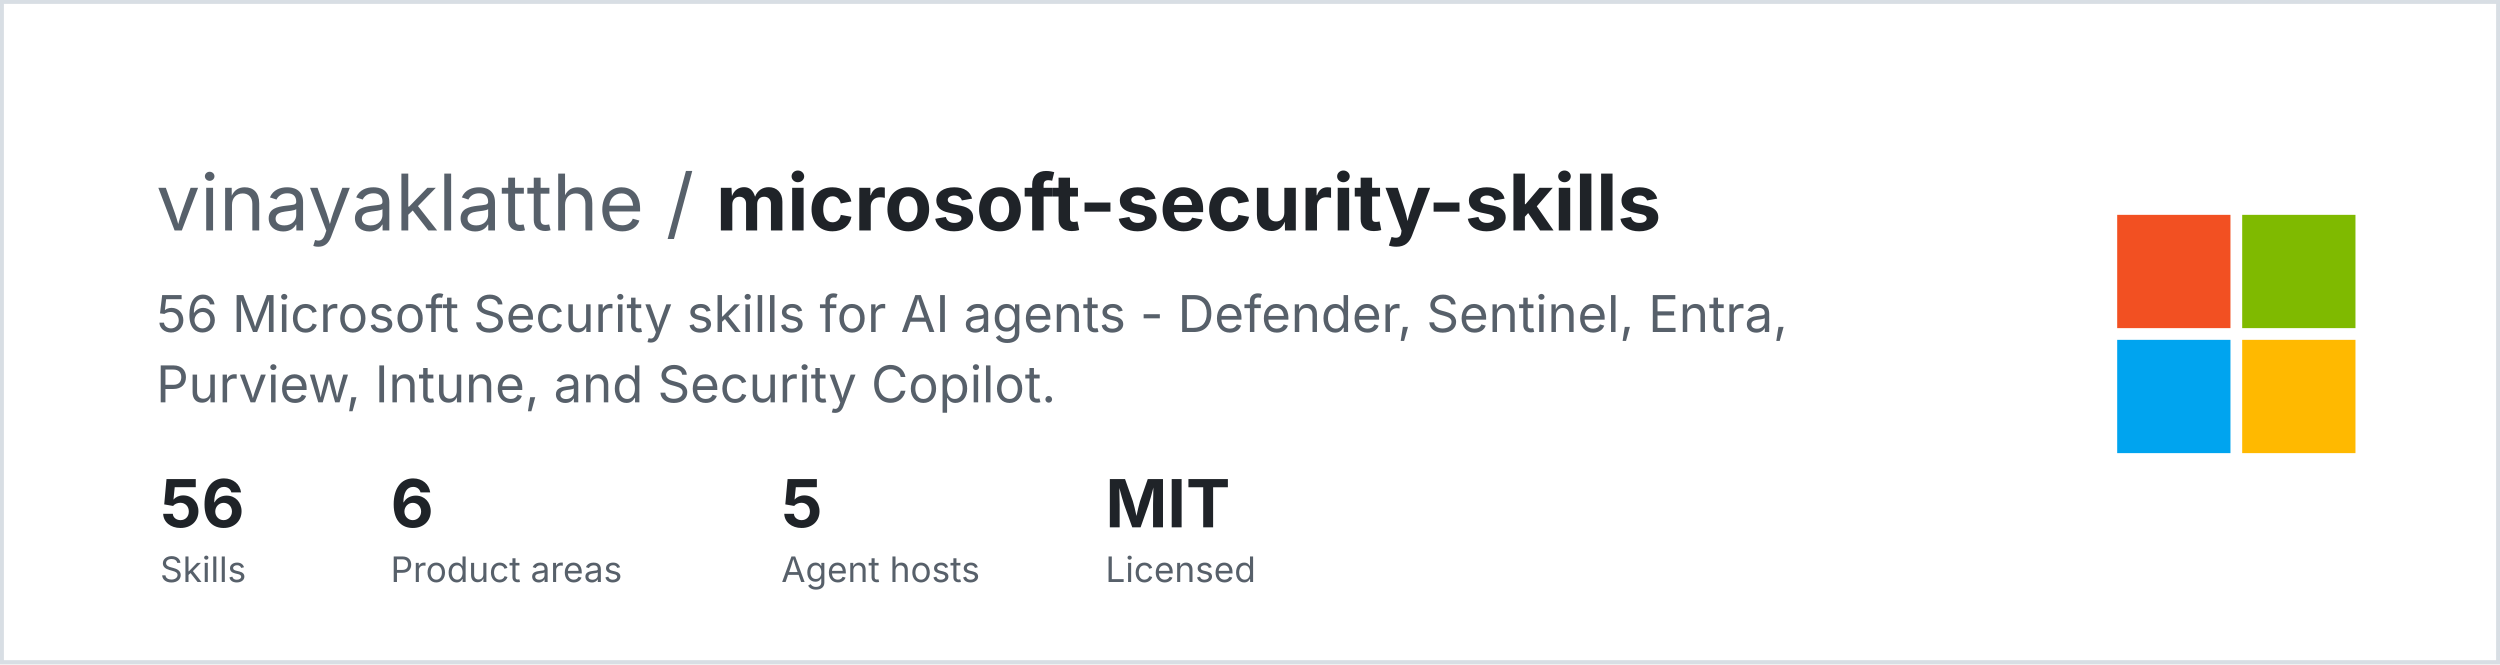
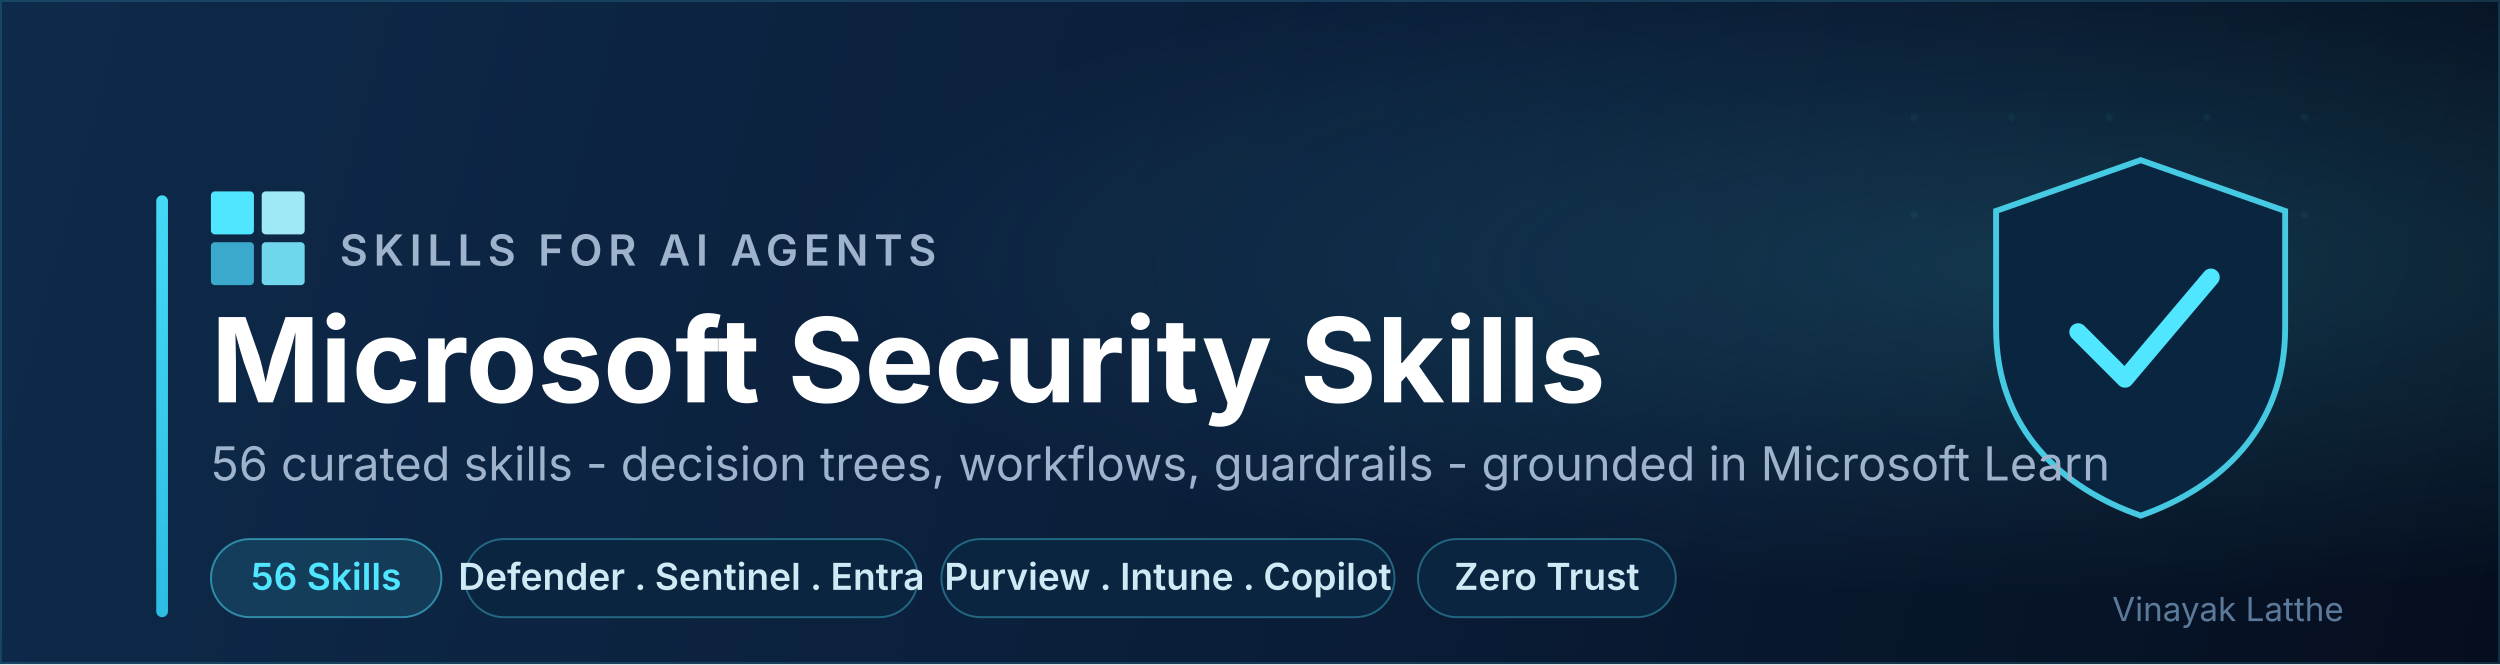
- <svg xmlns="http://www.w3.org/2000/svg" width="1280" height="340" viewBox="0 0 1280 340" fill="none" role="img" aria-label="microsoft-security-skills">
-   <rect width="1280" height="340" fill="#FFFFFF" />
-   <rect x="1" y="1" width="1278" height="338" fill="none" stroke="#D8DEE4" stroke-width="2" />
-   <text x="80" y="118" font-family="Segoe UI, Inter, Arial, sans-serif" font-size="40" font-weight="400" fill="#57606A" xml:space="preserve">vinayaklatthe / <tspan font-weight="700" fill="#1F2328">microsoft-security-skills</tspan>
-   </text>
-   <text x="80" y="170" font-family="Segoe UI, Inter, Arial, sans-serif" font-size="26" font-weight="400" fill="#57606A">56 Microsoft Security skills for AI agents - Defender, Sentinel, Entra,</text>
-   <text x="80" y="206" font-family="Segoe UI, Inter, Arial, sans-serif" font-size="26" font-weight="400" fill="#57606A">Purview, Intune, and Security Copilot.</text>
-   <g>
-     <text x="82" y="270" font-family="Segoe UI, Inter, Arial, sans-serif" font-size="34" font-weight="700" fill="#1F2328">56</text>
-     <text x="82" y="298" font-family="Segoe UI, Inter, Arial, sans-serif" font-size="18" font-weight="400" fill="#57606A">Skills</text>
-     <text x="200" y="270" font-family="Segoe UI, Inter, Arial, sans-serif" font-size="34" font-weight="700" fill="#1F2328">6</text>
-     <text x="200" y="298" font-family="Segoe UI, Inter, Arial, sans-serif" font-size="18" font-weight="400" fill="#57606A">Product areas</text>
-     <text x="400" y="270" font-family="Segoe UI, Inter, Arial, sans-serif" font-size="34" font-weight="700" fill="#1F2328">5</text>
-     <text x="400" y="298" font-family="Segoe UI, Inter, Arial, sans-serif" font-size="18" font-weight="400" fill="#57606A">Agent hosts</text>
-     <text x="566" y="270" font-family="Segoe UI, Inter, Arial, sans-serif" font-size="34" font-weight="700" fill="#1F2328">MIT</text>
-     <text x="566" y="298" font-family="Segoe UI, Inter, Arial, sans-serif" font-size="18" font-weight="400" fill="#57606A">Licensed</text>
+ <svg xmlns="http://www.w3.org/2000/svg" width="1280" height="340" viewBox="0 0 1280 340" fill="none" role="img" aria-label="Microsoft Security Skills">
+   <defs>
+     <linearGradient id="bg" x1="0" y1="0" x2="1280" y2="340" gradientUnits="userSpaceOnUse">
+       <stop offset="0" stop-color="#0E2A4A" />
+       <stop offset="0.55" stop-color="#0A1D38" />
+       <stop offset="1" stop-color="#050E1E" />
+     </linearGradient>
+     <linearGradient id="cyan" x1="0" y1="0" x2="0" y2="340" gradientUnits="userSpaceOnUse">
+       <stop offset="0" stop-color="#50E6FF" />
+       <stop offset="1" stop-color="#2BB9E0" />
+     </linearGradient>
+     <radialGradient id="glow" cx="0.82" cy="0.4" r="0.5">
+       <stop offset="0" stop-color="#50E6FF" stop-opacity="0.16" />
+       <stop offset="1" stop-color="#50E6FF" stop-opacity="0" />
+     </radialGradient>
+   </defs>
+   <rect width="1280" height="340" fill="url(#bg)" />
+   <rect width="1280" height="340" fill="url(#glow)" />
+   <rect x="0.5" y="0.5" width="1279" height="339" fill="none" stroke="#50E6FF" stroke-opacity="0.16" />
+   <g fill="#50E6FF" fill-opacity="0.05">
+     <circle cx="980" cy="60" r="2" />
+     <circle cx="1030" cy="60" r="2" />
+     <circle cx="1080" cy="60" r="2" />
+     <circle cx="1130" cy="60" r="2" />
+     <circle cx="1180" cy="60" r="2" />
+     <circle cx="980" cy="110" r="2" />
+     <circle cx="1030" cy="110" r="2" />
+     <circle cx="1080" cy="110" r="2" />
+     <circle cx="1130" cy="110" r="2" />
+     <circle cx="1180" cy="110" r="2" />
  </g>
-   <g transform="translate(1084, 110)">
-     <rect x="0" y="0" width="58" height="58" fill="#F25022" />
-     <rect x="64" y="0" width="58" height="58" fill="#7FBA00" />
-     <rect x="0" y="64" width="58" height="58" fill="#00A4EF" />
-     <rect x="64" y="64" width="58" height="58" fill="#FFB900" />
+   <rect x="80" y="100" width="6" height="216" rx="3" fill="url(#cyan)" />
+   <g transform="translate(108, 98)">
+     <rect x="0" y="0" width="22" height="22" rx="2" fill="#50E6FF" />
+     <rect x="26" y="0" width="22" height="22" rx="2" fill="#9FE9F7" />
+     <rect x="0" y="26" width="22" height="22" rx="2" fill="#3BA9CC" />
+     <rect x="26" y="26" width="22" height="22" rx="2" fill="#6FD6EC" />
+     <text x="66" y="38" font-family="Segoe UI, Inter, Arial, sans-serif" font-size="22" font-weight="600" letter-spacing="3" fill="#9FB4CC">SKILLS FOR AI AGENTS</text>
  </g>
+   <g transform="translate(1010, 78)">
+     <path d="M86 4 L160 30 V90 C160 142 126 172 86 186 C46 172 12 142 12 90 V30 Z" fill="#0A2540" stroke="#50E6FF" stroke-width="3" stroke-opacity="0.85" />
+     <path d="M54 92 L78 116 L122 64" fill="none" stroke="#50E6FF" stroke-width="9" stroke-linecap="round" stroke-linejoin="round" />
+   </g>
+   <text x="108" y="206" font-family="Segoe UI, Inter, Arial, sans-serif" font-size="60" font-weight="700" fill="#FFFFFF">Microsoft Security Skills</text>
+   <text x="108" y="246" font-family="Segoe UI, Inter, Arial, sans-serif" font-size="24" font-weight="400" fill="#9FB4CC">56 curated skills - decision trees, workflows, guardrails - grounded in Microsoft Learn</text>
+   <g font-family="Segoe UI, Inter, Arial, sans-serif" font-size="19" font-weight="600">
+     <rect x="108" y="276" width="118" height="40" rx="20" fill="#50E6FF" fill-opacity="0.12" stroke="#50E6FF" stroke-opacity="0.5" />
+     <text x="167" y="302" fill="#50E6FF" text-anchor="middle">56 Skills</text>
+     <rect x="238" y="276" width="232" height="40" rx="20" fill="#0A2540" stroke="#50E6FF" stroke-opacity="0.35" />
+     <text x="354" y="302" fill="#CFE9F5" text-anchor="middle">Defender . Sentinel . Entra</text>
+     <rect x="482" y="276" width="232" height="40" rx="20" fill="#0A2540" stroke="#50E6FF" stroke-opacity="0.35" />
+     <text x="598" y="302" fill="#CFE9F5" text-anchor="middle">Purview . Intune . Copilot</text>
+     <rect x="726" y="276" width="132" height="40" rx="20" fill="#0A2540" stroke="#50E6FF" stroke-opacity="0.35" />
+     <text x="792" y="302" fill="#CFE9F5" text-anchor="middle">Zero Trust</text>
+   </g>
+   <text x="1200" y="318" font-family="Segoe UI, Inter, Arial, sans-serif" font-size="17" fill="#5C7A99" text-anchor="end">Vinayak Latthe</text>
</svg>
